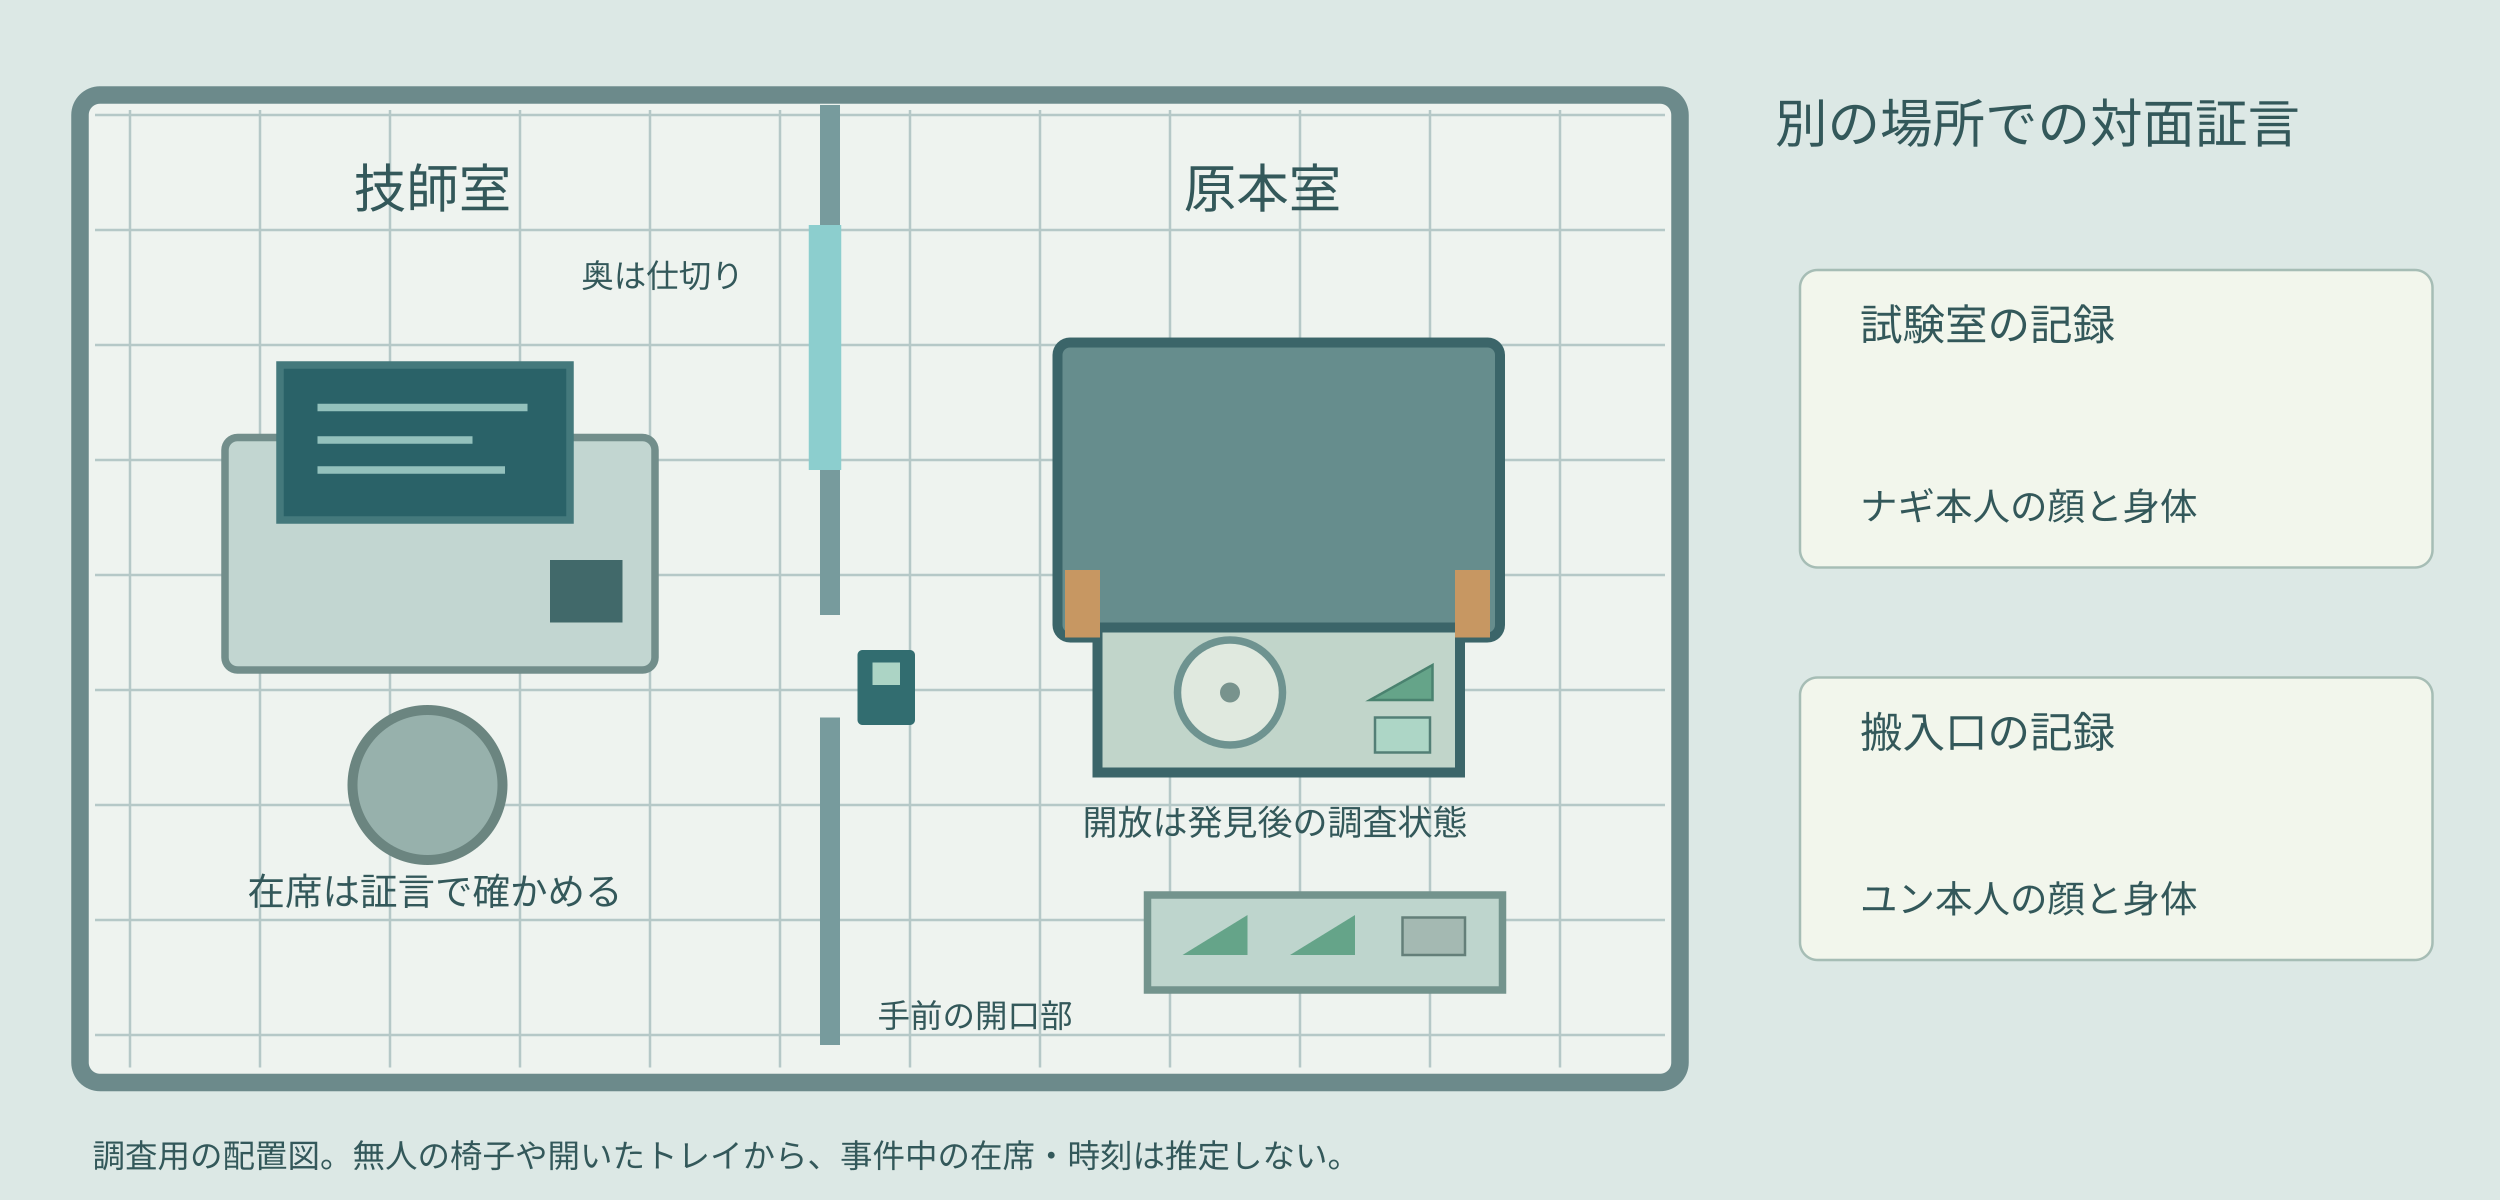
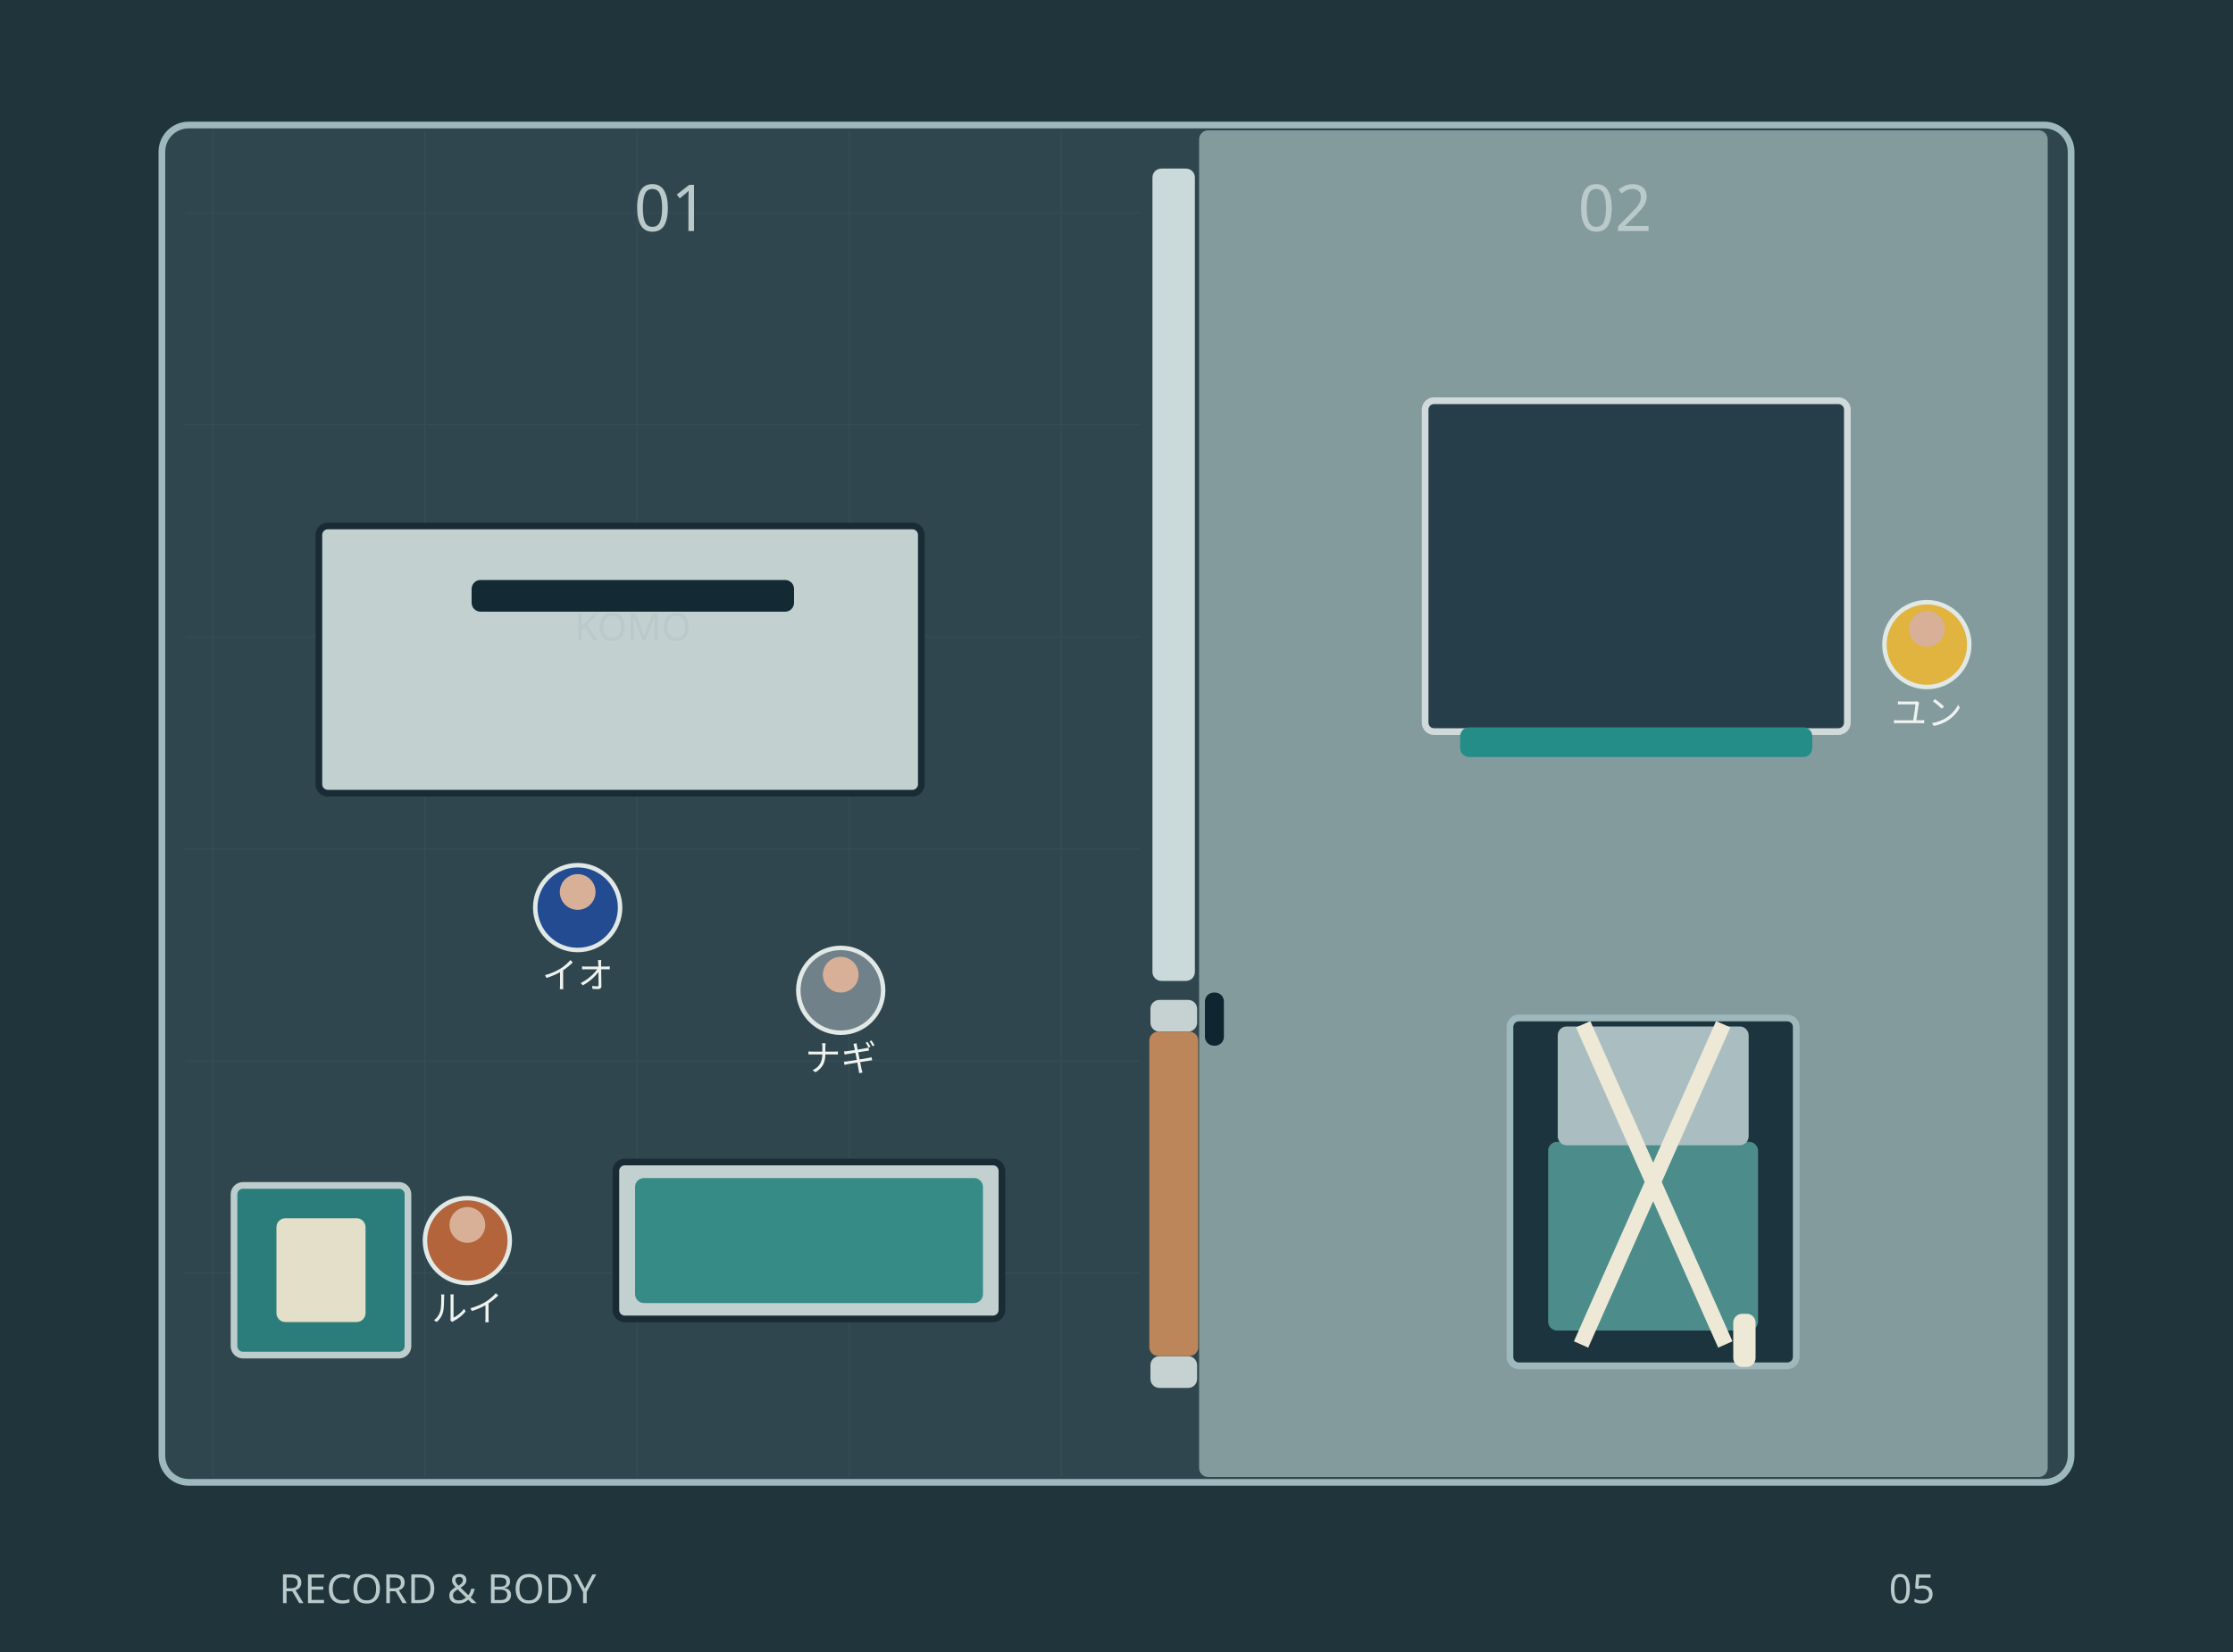
- <svg xmlns="http://www.w3.org/2000/svg" width="1000" height="480" viewBox="0 0 1000 480" role="img" aria-labelledby="title desc">
+ <svg xmlns="http://www.w3.org/2000/svg" viewBox="0 0 1000 740" role="img" aria-label="保存室と技師室の見取り図">
  <defs>
-     <pattern id="tiles" width="52" height="46" patternUnits="userSpaceOnUse">
-       <path d="M0 0H52V46H0Z" stroke="#b5c8c7" stroke-width="1" fill="none" />
+     <pattern id="grid" width="95" height="95" patternUnits="userSpaceOnUse">
+       <path d="M 95 0 H 0 V 95" fill="none" stroke="#344d55" stroke-width="1" />
    </pattern>
  </defs>
-   <rect width="1000" height="480" fill="#dce8e5" />
-   <rect x="32" y="38" width="640" height="395" rx="8" fill="#eef3ef" stroke="#6c8a8b" stroke-width="7" />
-   <rect x="38" y="44" width="628" height="383" fill="url(#tiles)" />
-   <path d="M332 42V246M332 287V418" stroke="#779b9d" stroke-width="8" />
-   <path d="M330 90V188" stroke="#8ccece" stroke-width="13" />
-   <rect x="90" y="175" width="172" height="93" rx="5" fill="#c2d6d1" stroke="#728e8b" stroke-width="3" />
-   <rect x="112" y="146" width="116" height="62" fill="#2a6268" stroke="#44797c" stroke-width="3" />
-   <path d="M127 163H211M127 176H189M127 188H202" stroke="#93c1bc" stroke-width="3" />
-   <rect x="220" y="224" width="29" height="25" fill="#41696a" />
-   <circle cx="171" cy="314" r="30" fill="#97b1ac" stroke="#6b8580" stroke-width="4" />
-   <rect x="423" y="137" width="177" height="118" rx="5" fill="#668d8d" stroke="#3b6569" stroke-width="4" />
-   <rect x="439" y="251" width="145" height="58" fill="#c1d5ca" stroke="#3b6569" stroke-width="4" />
-   <circle cx="492" cy="277" r="21" fill="#e0e9df" stroke="#6e9390" stroke-width="3" />
-   <circle cx="492" cy="277" r="4" fill="#78938d" />
-   <path d="M548 280L573 266V280Z" fill="#65a489" stroke="#4a826f" />
-   <rect x="550" y="287" width="22" height="14" fill="#a5d7c5" fill-opacity=".7" stroke="#537f76" />
-   <rect x="426" y="228" width="14" height="27" fill="#c79762" />
-   <rect x="582" y="228" width="14" height="27" fill="#c79762" />
-   <rect x="343" y="260" width="23" height="30" rx="2" fill="#326d70" />
-   <rect x="349" y="265" width="11" height="9" fill="#acd4c5" />
-   <rect x="459" y="358" width="142" height="38" fill="#bed5cd" stroke="#73948d" stroke-width="3" />
-   <path d="M473 382L499 366V382ZM516 382L542 366V382Z" fill="#65a489" />
-   <rect x="561" y="367" width="25" height="15" fill="#a4b9b2" stroke="#647f79" />
-   <g fill="#33585a" font-family="sans-serif" text-anchor="middle">
-     <text x="173" y="83" font-size="21">技師室</text>
-     <text x="505" y="83" font-size="21">原本室</text>
-     <text x="265" y="115" font-size="13">奥は仕切り</text>
-     <text x="174" y="362" font-size="15">在席は証言で確かめる</text>
-     <text x="510" y="334" font-size="14">開放は発見後の調査状態</text>
-     <text x="390" y="411" font-size="13">手前の開口部</text>
+   <rect width="1000" height="740" fill="#20343c" />
+   <rect x="72.5" y="56.0" width="855.0" height="608.0" rx="12" fill="#30464e" stroke="#9db9bd" stroke-width="3" />
+   <rect x="82.9" y="58.4" width="427.5" height="603.2" rx="4" fill="url(#grid)" />
+   <rect x="537.0" y="58.4" width="380.0" height="603.2" rx="4" fill="#849b9e" />
+   <rect x="516.1" y="75.5" width="19.0" height="363.9" rx="4" fill="#cad9da" />
+   <rect x="515.2" y="607.5" width="20.9" height="14.2" rx="4" fill="#c6d1d1" />
+   <rect x="515.2" y="447.9" width="20.9" height="14.2" rx="4" fill="#c6d1d1" />
+   <rect x="514.7" y="462.1" width="21.9" height="145.3" rx="4" fill="#bd865a" />
+   <rect x="142.8" y="235.6" width="269.8" height="119.7" rx="4" fill="#c3d0d0" stroke="#192c35" stroke-width="3" />
+   <rect x="211.2" y="259.8" width="144.4" height="14.2" rx="4" fill="#132933" />
+   <text x="283.4" y="286.9" fill="#bac9ca" text-anchor="middle" font-family="system-ui,sans-serif" font-size="17">KOMO</text>
+   <rect x="638.2" y="179.5" width="189.1" height="148.2" rx="4" fill="#263e49" stroke="#d1dada" stroke-width="3" />
+   <rect x="653.9" y="325.8" width="157.7" height="13.3" rx="4" fill="#258d88" />
+   <rect x="275.8" y="520.5" width="172.9" height="70.3" rx="4" fill="#c3d0d0" stroke="#192c35" stroke-width="3" />
+   <rect x="284.4" y="527.7" width="155.8" height="56.0" rx="4" fill="#368b86" />
+   <rect x="104.8" y="531.0" width="77.9" height="76.0" rx="4" fill="#2b7d7b" stroke="#bdcccc" stroke-width="3" />
+   <rect x="123.8" y="545.7" width="39.9" height="46.5" rx="4" fill="#e3dfc8" />
+   <rect x="676.2" y="456.0" width="128.2" height="155.8" rx="4" fill="#1c343d" stroke="#9db9bd" stroke-width="3" />
+   <rect x="693.3" y="511.5" width="94.0" height="84.5" rx="4" fill="#4c8d8b" />
+   <rect x="697.6" y="459.8" width="85.5" height="53.2" rx="4" fill="#aabec1" />
+   <path d="M709.0 458.8 L772.65 602.25 M771.7 458.8 L708.05 602.25" stroke="#eee9d7" stroke-width="7" fill="none" />
+   <rect x="776.2" y="588.5" width="10.0" height="23.8" rx="4" fill="#eee9d7" />
+   <rect x="539.6" y="444.6" width="8.5" height="23.8" rx="4" fill="#0f2631" />
+   <g data-npc="io">
+     <circle cx="258.7" cy="406.55" r="19" fill="#234b91" stroke="#e1e9e6" stroke-width="2" />
+     <circle cx="258.7" cy="399.55" r="8" fill="#d8b097" />
  </g>
-   <g font-family="sans-serif" fill="#33585a">
-     <text x="710" y="57" font-size="21">別の場所での対面証言</text>
-     <rect x="720" y="108" width="253" height="119" rx="7" fill="#f2f6ec" stroke="#a6bdb5" />
-     <text x="744" y="136" font-size="17">試験室の記録</text>
-     <text x="744" y="208" font-size="15">ナギ本人の顔と身体</text>
-     <rect x="720" y="271" width="253" height="113" rx="7" fill="#f2f6ec" stroke="#a6bdb5" />
-     <text x="744" y="299" font-size="17">搬入口の記録</text>
-     <text x="744" y="365" font-size="15">ユン本人の顔と身体</text>
-     <text x="37" y="467" font-size="13">調査用の配置図。無人の椅子や開いたトレイから、事件中の在席・時刻は推定しない。</text>
+   <text x="258.7" y="442.6" fill="#eef3ef" text-anchor="middle" font-family="system-ui,sans-serif" font-size="16">イオ</text>
+   <g data-npc="nagi">
+     <circle cx="376.5" cy="443.6" r="19" fill="#71818a" stroke="#e1e9e6" stroke-width="2" />
+     <circle cx="376.5" cy="436.6" r="8" fill="#d8b097" />
  </g>
+   <text x="376.5" y="479.7" fill="#eef3ef" text-anchor="middle" font-family="system-ui,sans-serif" font-size="16">ナギ</text>
+   <g data-npc="yun">
+     <circle cx="862.9" cy="288.75" r="19" fill="#e1b33f" stroke="#e1e9e6" stroke-width="2" />
+     <circle cx="862.9" cy="281.75" r="8" fill="#d8b097" />
+   </g>
+   <text x="862.9" y="324.9" fill="#eef3ef" text-anchor="middle" font-family="system-ui,sans-serif" font-size="16">ユン</text>
+   <g data-npc="rui">
+     <circle cx="209.3" cy="555.7" r="19" fill="#b3643b" stroke="#e1e9e6" stroke-width="2" />
+     <circle cx="209.3" cy="548.7" r="8" fill="#d8b097" />
+   </g>
+   <text x="209.3" y="591.8" fill="#eef3ef" text-anchor="middle" font-family="system-ui,sans-serif" font-size="16">ルイ</text>
+   <text x="300.5" y="103.5" fill="#bac9ca" text-anchor="middle" font-family="system-ui,sans-serif" font-size="29">01</text>
+   <text x="723.2" y="103.5" fill="#bac9ca" text-anchor="middle" font-family="system-ui,sans-serif" font-size="29">02</text>
+   <text x="196.0" y="718.1" fill="#bac9ca" text-anchor="middle" font-family="system-ui,sans-serif" font-size="18">RECORD &amp; BODY</text>
+   <text x="856.2" y="718.1" fill="#bac9ca" text-anchor="middle" font-family="system-ui,sans-serif" font-size="18">05</text>
</svg>
